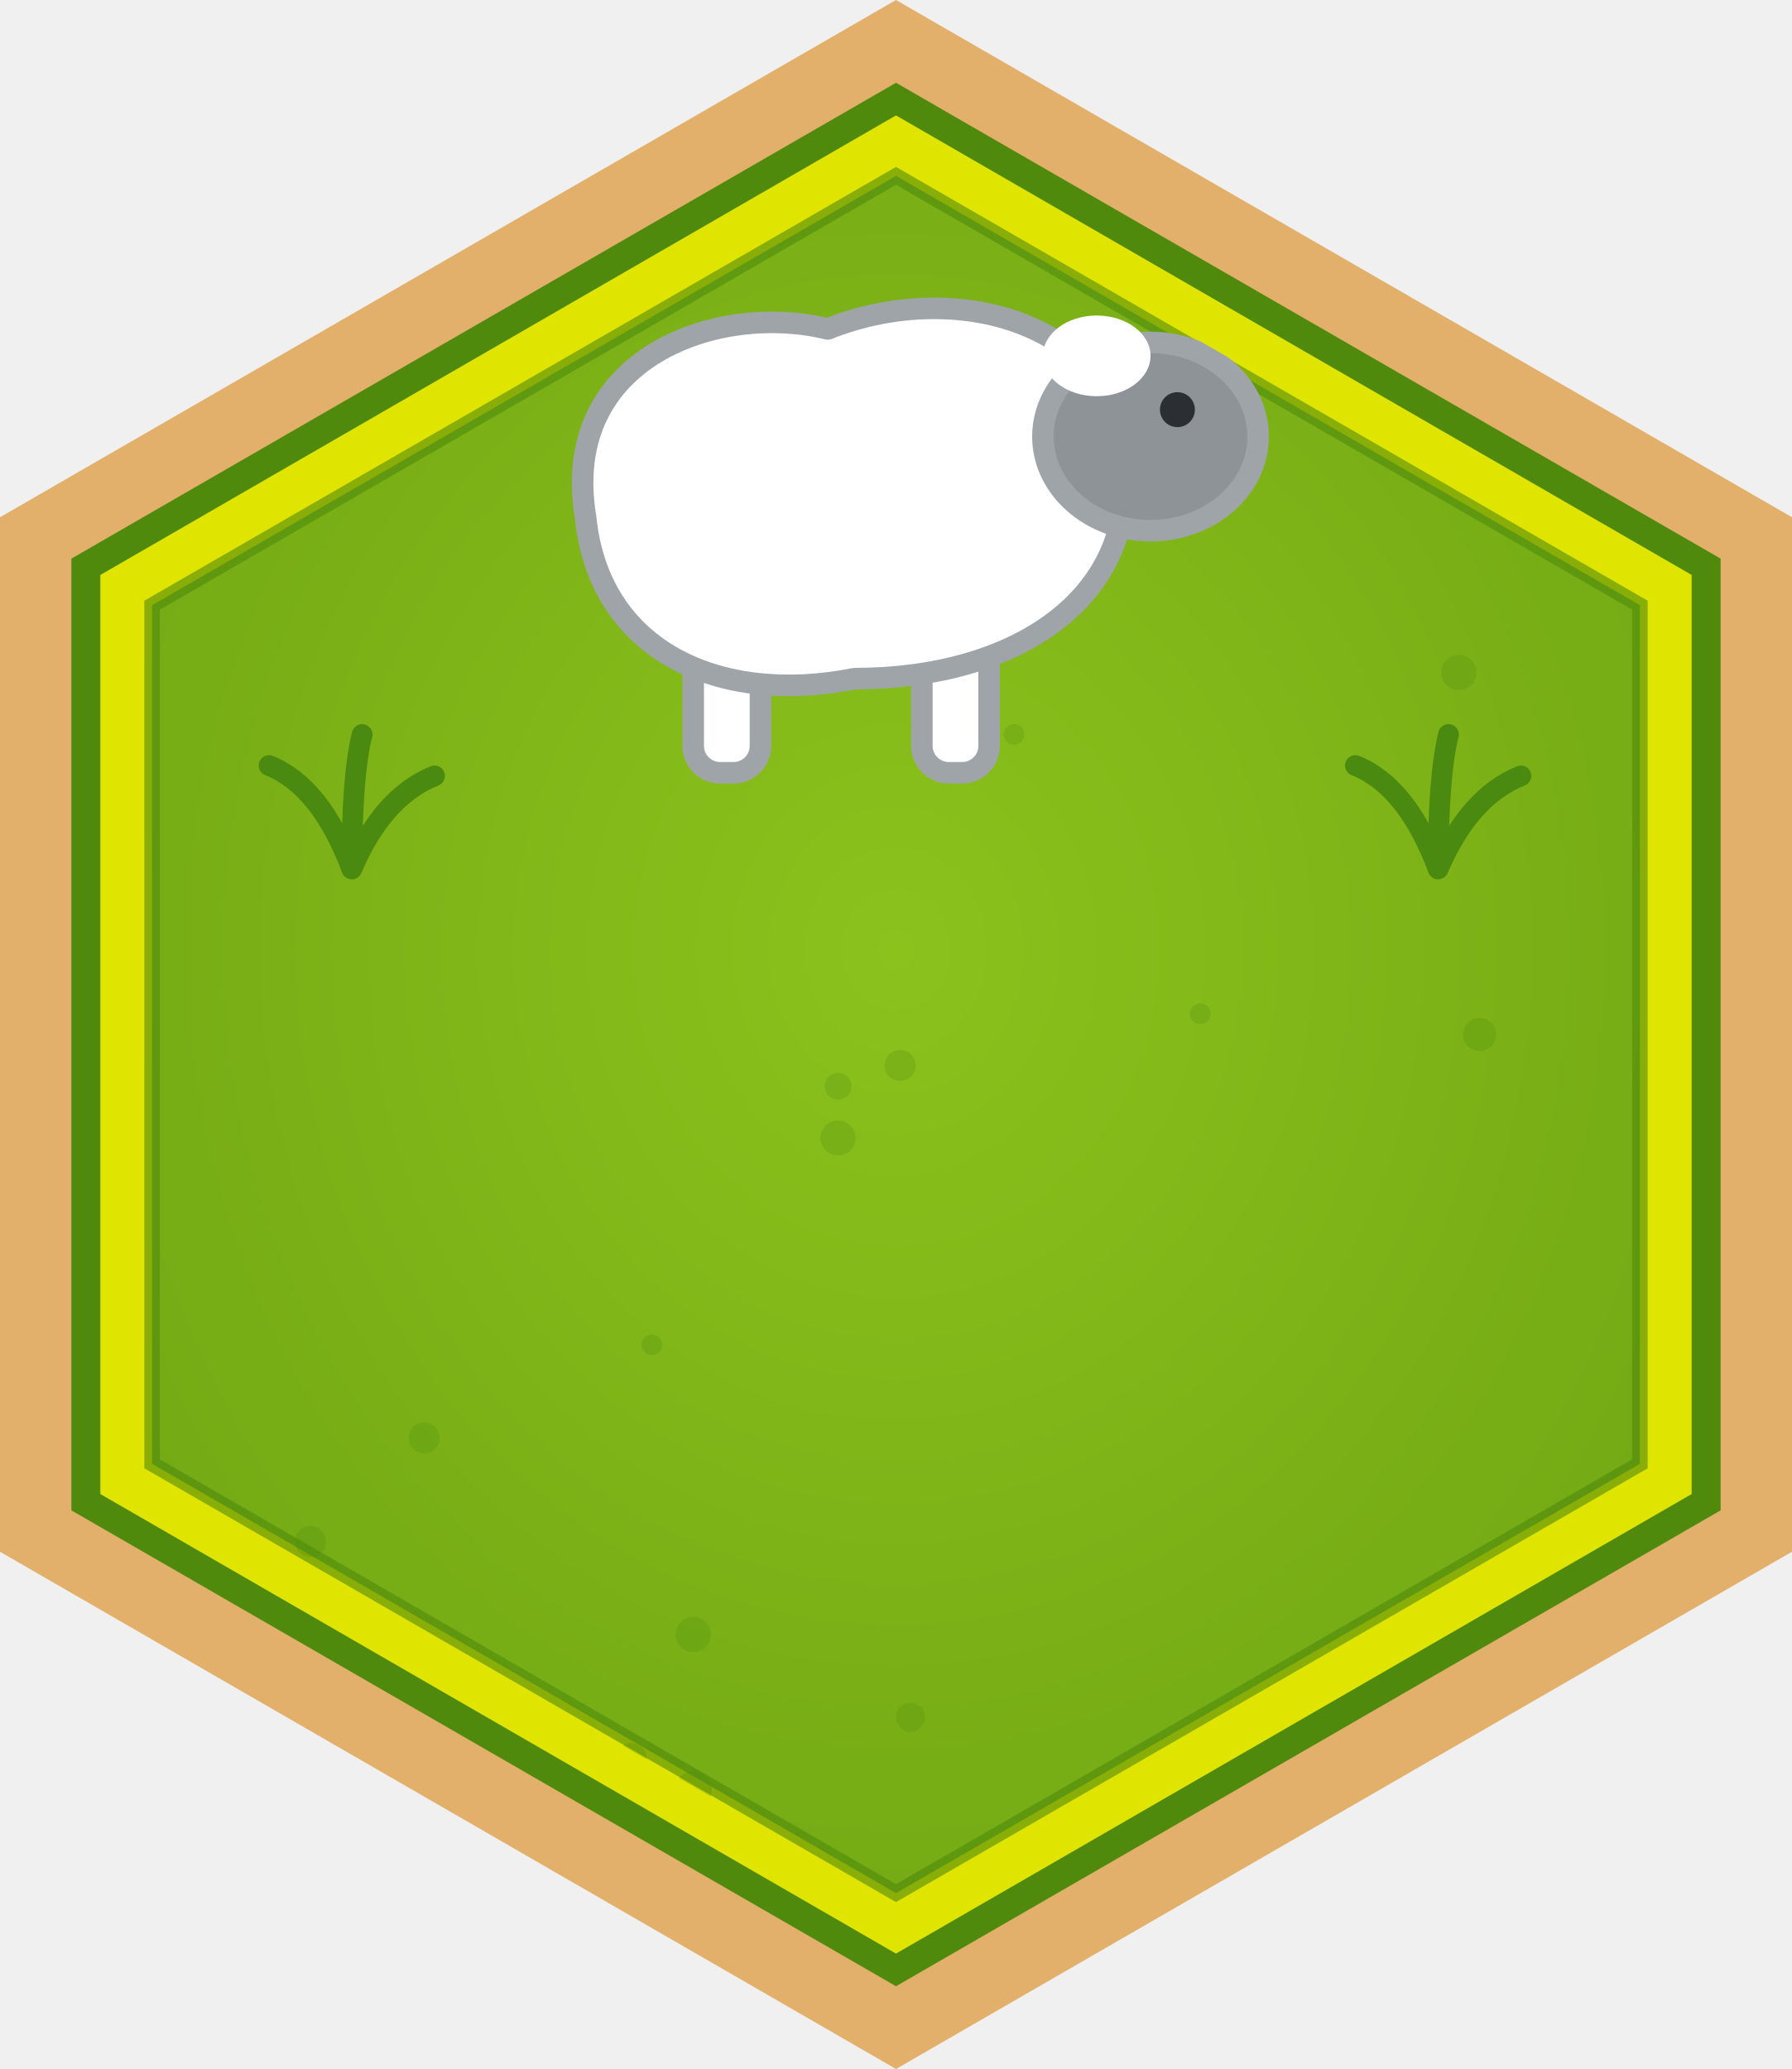
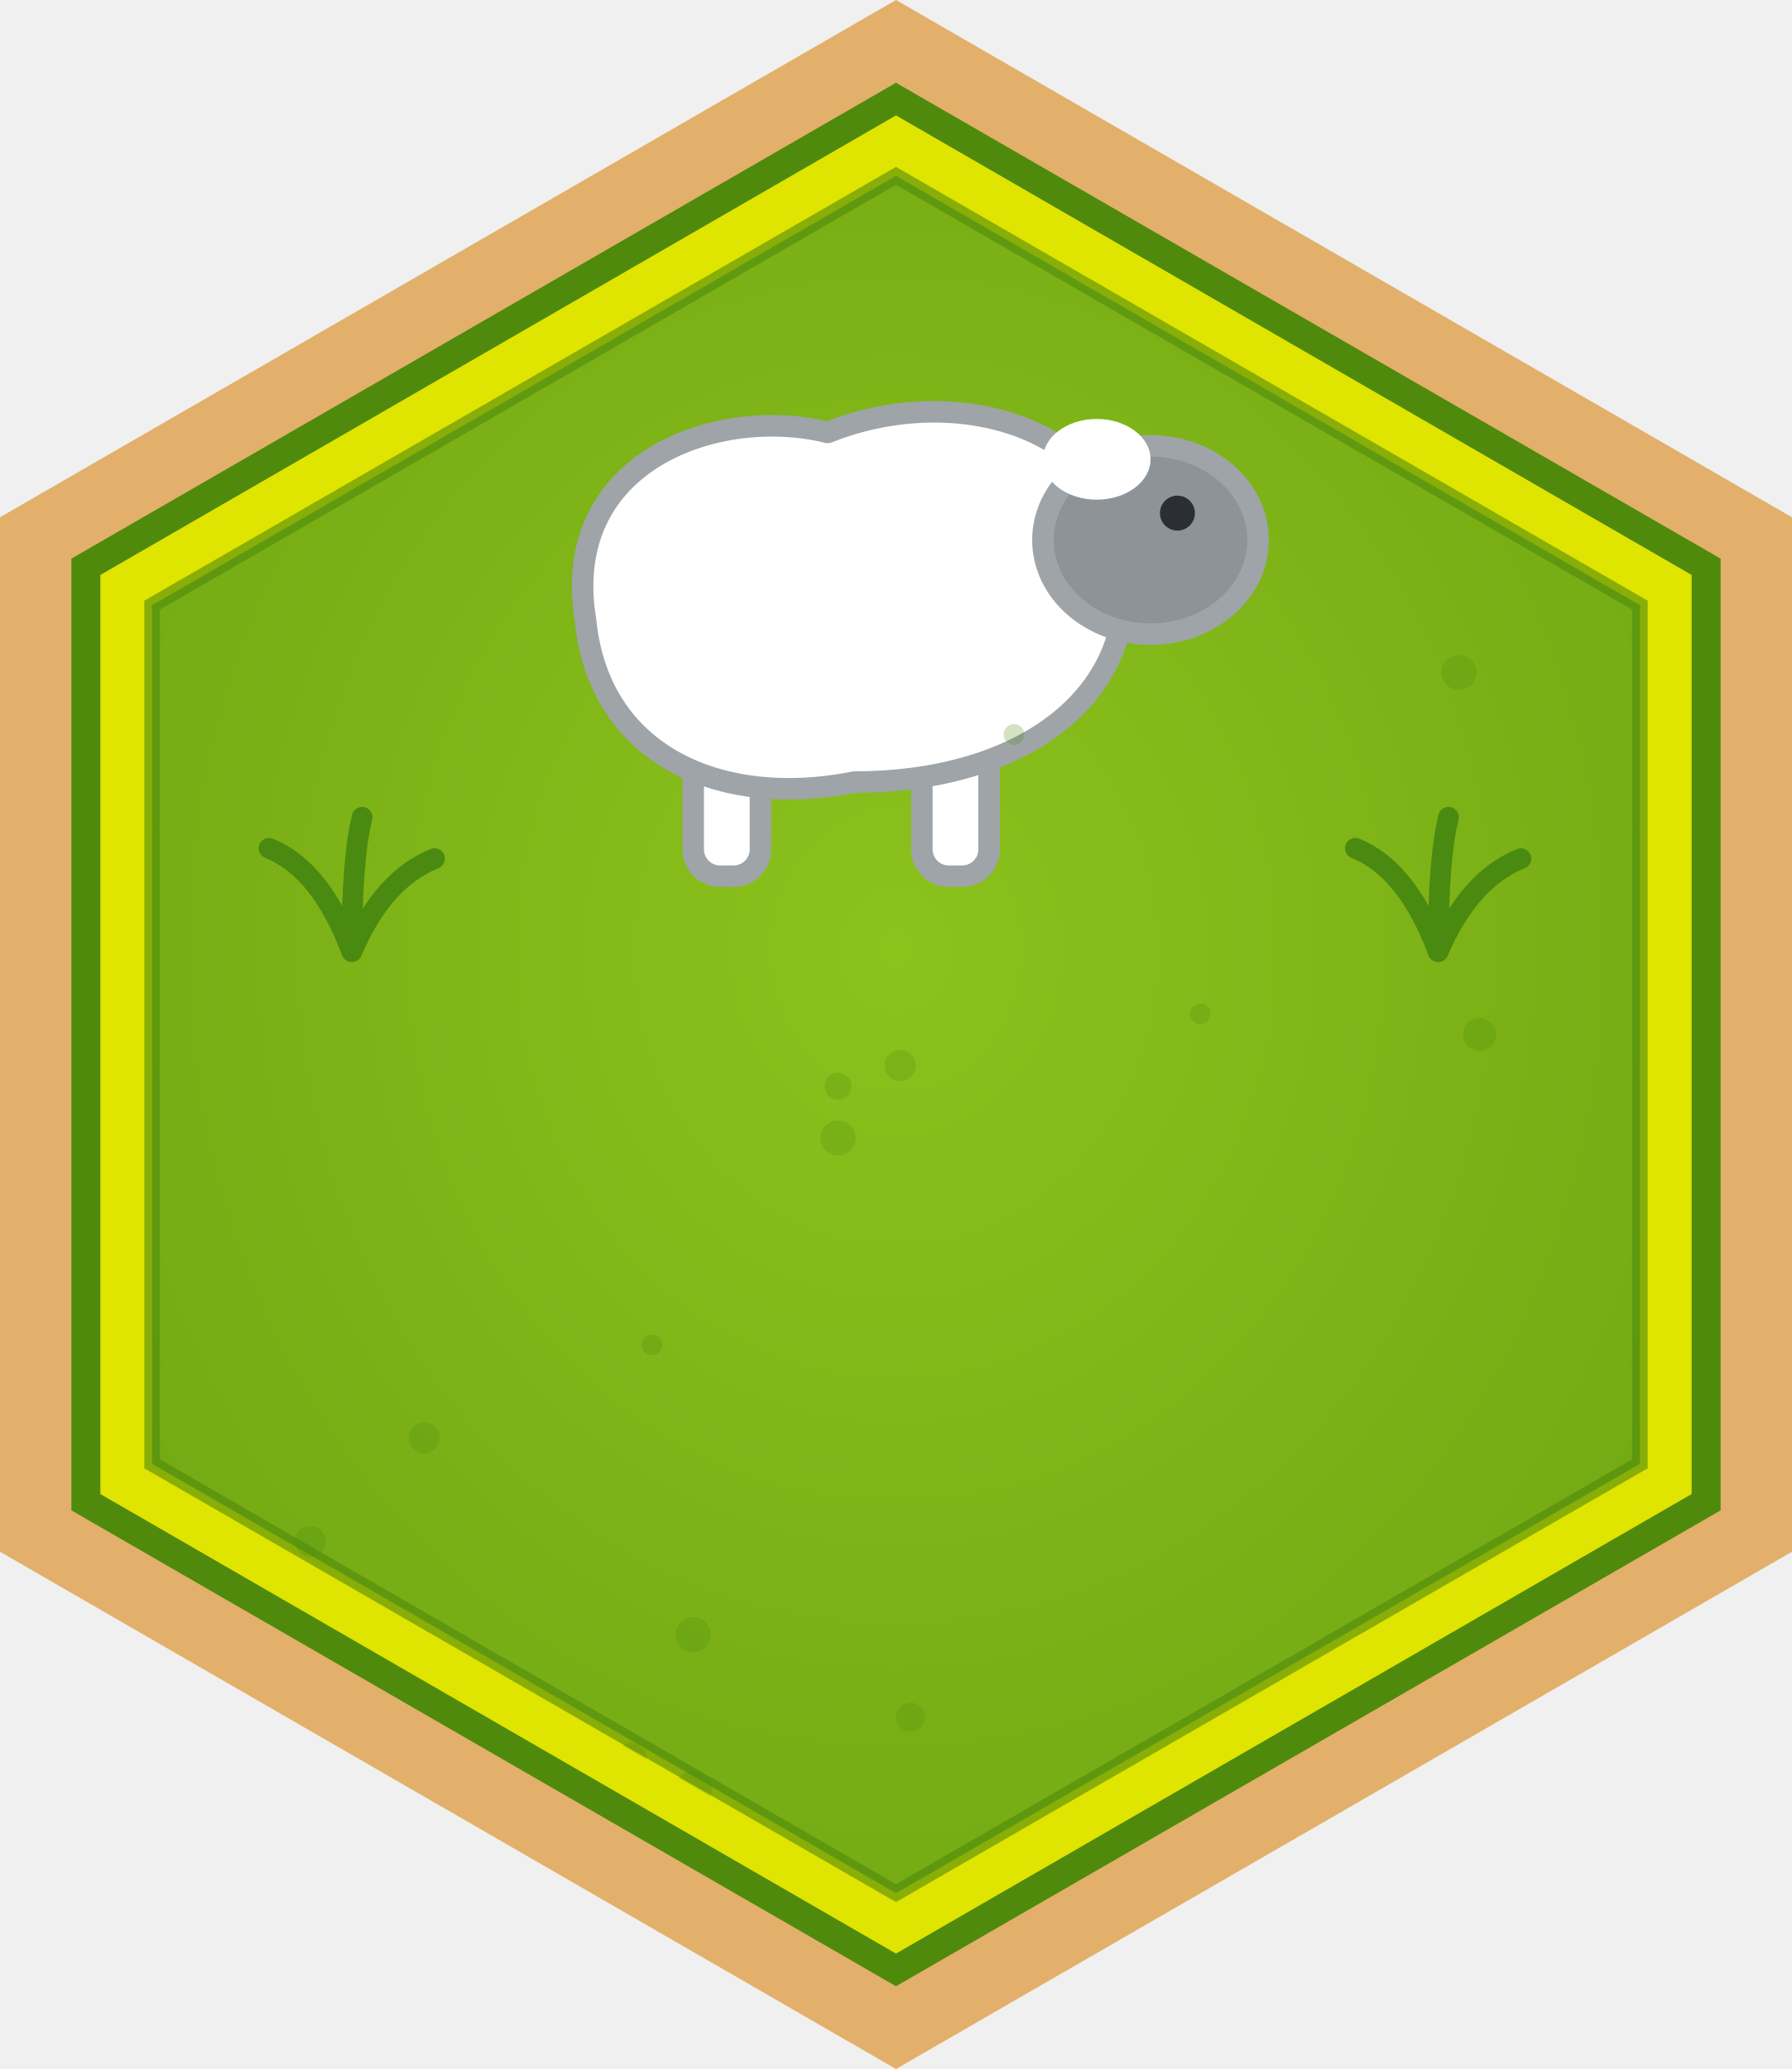
<svg xmlns="http://www.w3.org/2000/svg" viewBox="0 0 173.2 200" width="173.2" height="200">
  <defs>
    <radialGradient id="gp" cx=".5" cy=".45" r=".7">
      <stop offset="0" stop-color="#8cc21c" />
      <stop offset="1" stop-color="#6fa512" />
    </radialGradient>
    <clipPath id="cp">
      <polygon points="86.6,16.0 159.3,58.0 159.3,142.0 86.6,184.0 13.9,142.0 13.9,58.0" />
    </clipPath>
  </defs>
  <polygon points="86.6,0.0 173.2,50.0 173.2,150.0 86.6,200.0 -0.0,150.0 -0.0,50.0" fill="#e2b06a" />
  <polygon points="86.6,8.0 166.3,54.0 166.3,146.0 86.6,192.0 6.9,146.0 6.9,54.0" fill="#4f8a0c" />
  <polygon points="86.6,8.0 166.3,54.0 166.3,146.0 86.6,192.0 6.9,146.0 6.9,54.0" fill="#dfe400" clip-path="polygon(0 0,100% 0,0 100%)" opacity=".0" />
  <polygon points="86.6,10.0 164.5,55.0 164.5,145.0 86.6,190.0 8.7,145.0 8.7,55.0" fill="#dfe400" stroke="#4f8a0c" stroke-width="2" />
  <polygon points="86.6,17.0 158.5,58.5 158.5,141.5 86.6,183.0 14.7,141.5 14.7,58.5" fill="url(#gp)" stroke="#4f8a0c" stroke-width="1.5" stroke-opacity=".6" />
  <g clip-path="url(#cp)">
-     <g transform="translate(82.6 50) scale(1.3)" stroke="#9fa4a8" stroke-width="1.6" stroke-linejoin="round">
+     <g transform="translate(82.6 60) scale(1.3)" stroke="#9fa4a8" stroke-width="1.6" stroke-linejoin="round">
      <rect x="-12" y="8" width="5" height="11" rx="2" fill="#fff" />
      <rect x="5" y="8" width="5" height="11" rx="2" fill="#fff" />
      <path d="M-20,0 C-22,-12 -10,-16 -2,-14 C8,-18 20,-14 20,-4 C21,6 12,12 0,12 C-10,14 -19,10 -20,0 Z" fill="#fff" />
      <ellipse cx="22" cy="-6" rx="8" ry="7" fill="#8e9398" />
      <ellipse cx="18" cy="-12" rx="4" ry="3" fill="#fff" stroke="none" />
      <circle cx="24" cy="-8" r="1.3" fill="#2b2f33" stroke="none" />
    </g>
-     <g transform="translate(34 84) scale(1)" fill="none" stroke="#4a8a10" stroke-width="2" stroke-linecap="round">
+     <g transform="translate(34 92) scale(1)" fill="none" stroke="#4a8a10" stroke-width="2" stroke-linecap="round">
      <path d="M0,0 Q-3,-8 -8,-10 M0,0 Q0,-9 1,-13 M0,0 Q3,-7 8,-9" />
    </g>
-     <g transform="translate(139 84) scale(1)" fill="none" stroke="#4a8a10" stroke-width="2" stroke-linecap="round">
+     <g transform="translate(139 92) scale(1)" fill="none" stroke="#4a8a10" stroke-width="2" stroke-linecap="round">
      <path d="M0,0 Q-3,-8 -8,-10 M0,0 Q0,-9 1,-13 M0,0 Q3,-7 8,-9" />
    </g>
    <circle cx="67" cy="173" r="1.8" fill="#4a8a10" opacity="0.25" />
    <circle cx="41" cy="139" r="1.5" fill="#4a8a10" opacity="0.25" />
    <circle cx="81" cy="105" r="1.3" fill="#4a8a10" opacity="0.25" />
    <circle cx="143" cy="100" r="1.6" fill="#4a8a10" opacity="0.25" />
    <circle cx="67" cy="158" r="1.7" fill="#4a8a10" opacity="0.25" />
    <circle cx="81" cy="110" r="1.7" fill="#4a8a10" opacity="0.25" />
    <circle cx="116" cy="98" r="1.0" fill="#4a8a10" opacity="0.25" />
    <circle cx="63" cy="130" r="1.0" fill="#4a8a10" opacity="0.25" />
    <circle cx="141" cy="65" r="1.7" fill="#4a8a10" opacity="0.25" />
    <circle cx="61" cy="170" r="1.5" fill="#4a8a10" opacity="0.25" />
    <circle cx="87" cy="103" r="1.5" fill="#4a8a10" opacity="0.25" />
    <circle cx="98" cy="71" r="1.0" fill="#4a8a10" opacity="0.25" />
    <circle cx="88" cy="166" r="1.4" fill="#4a8a10" opacity="0.25" />
    <circle cx="30" cy="149" r="1.5" fill="#4a8a10" opacity="0.25" />
  </g>
</svg>
